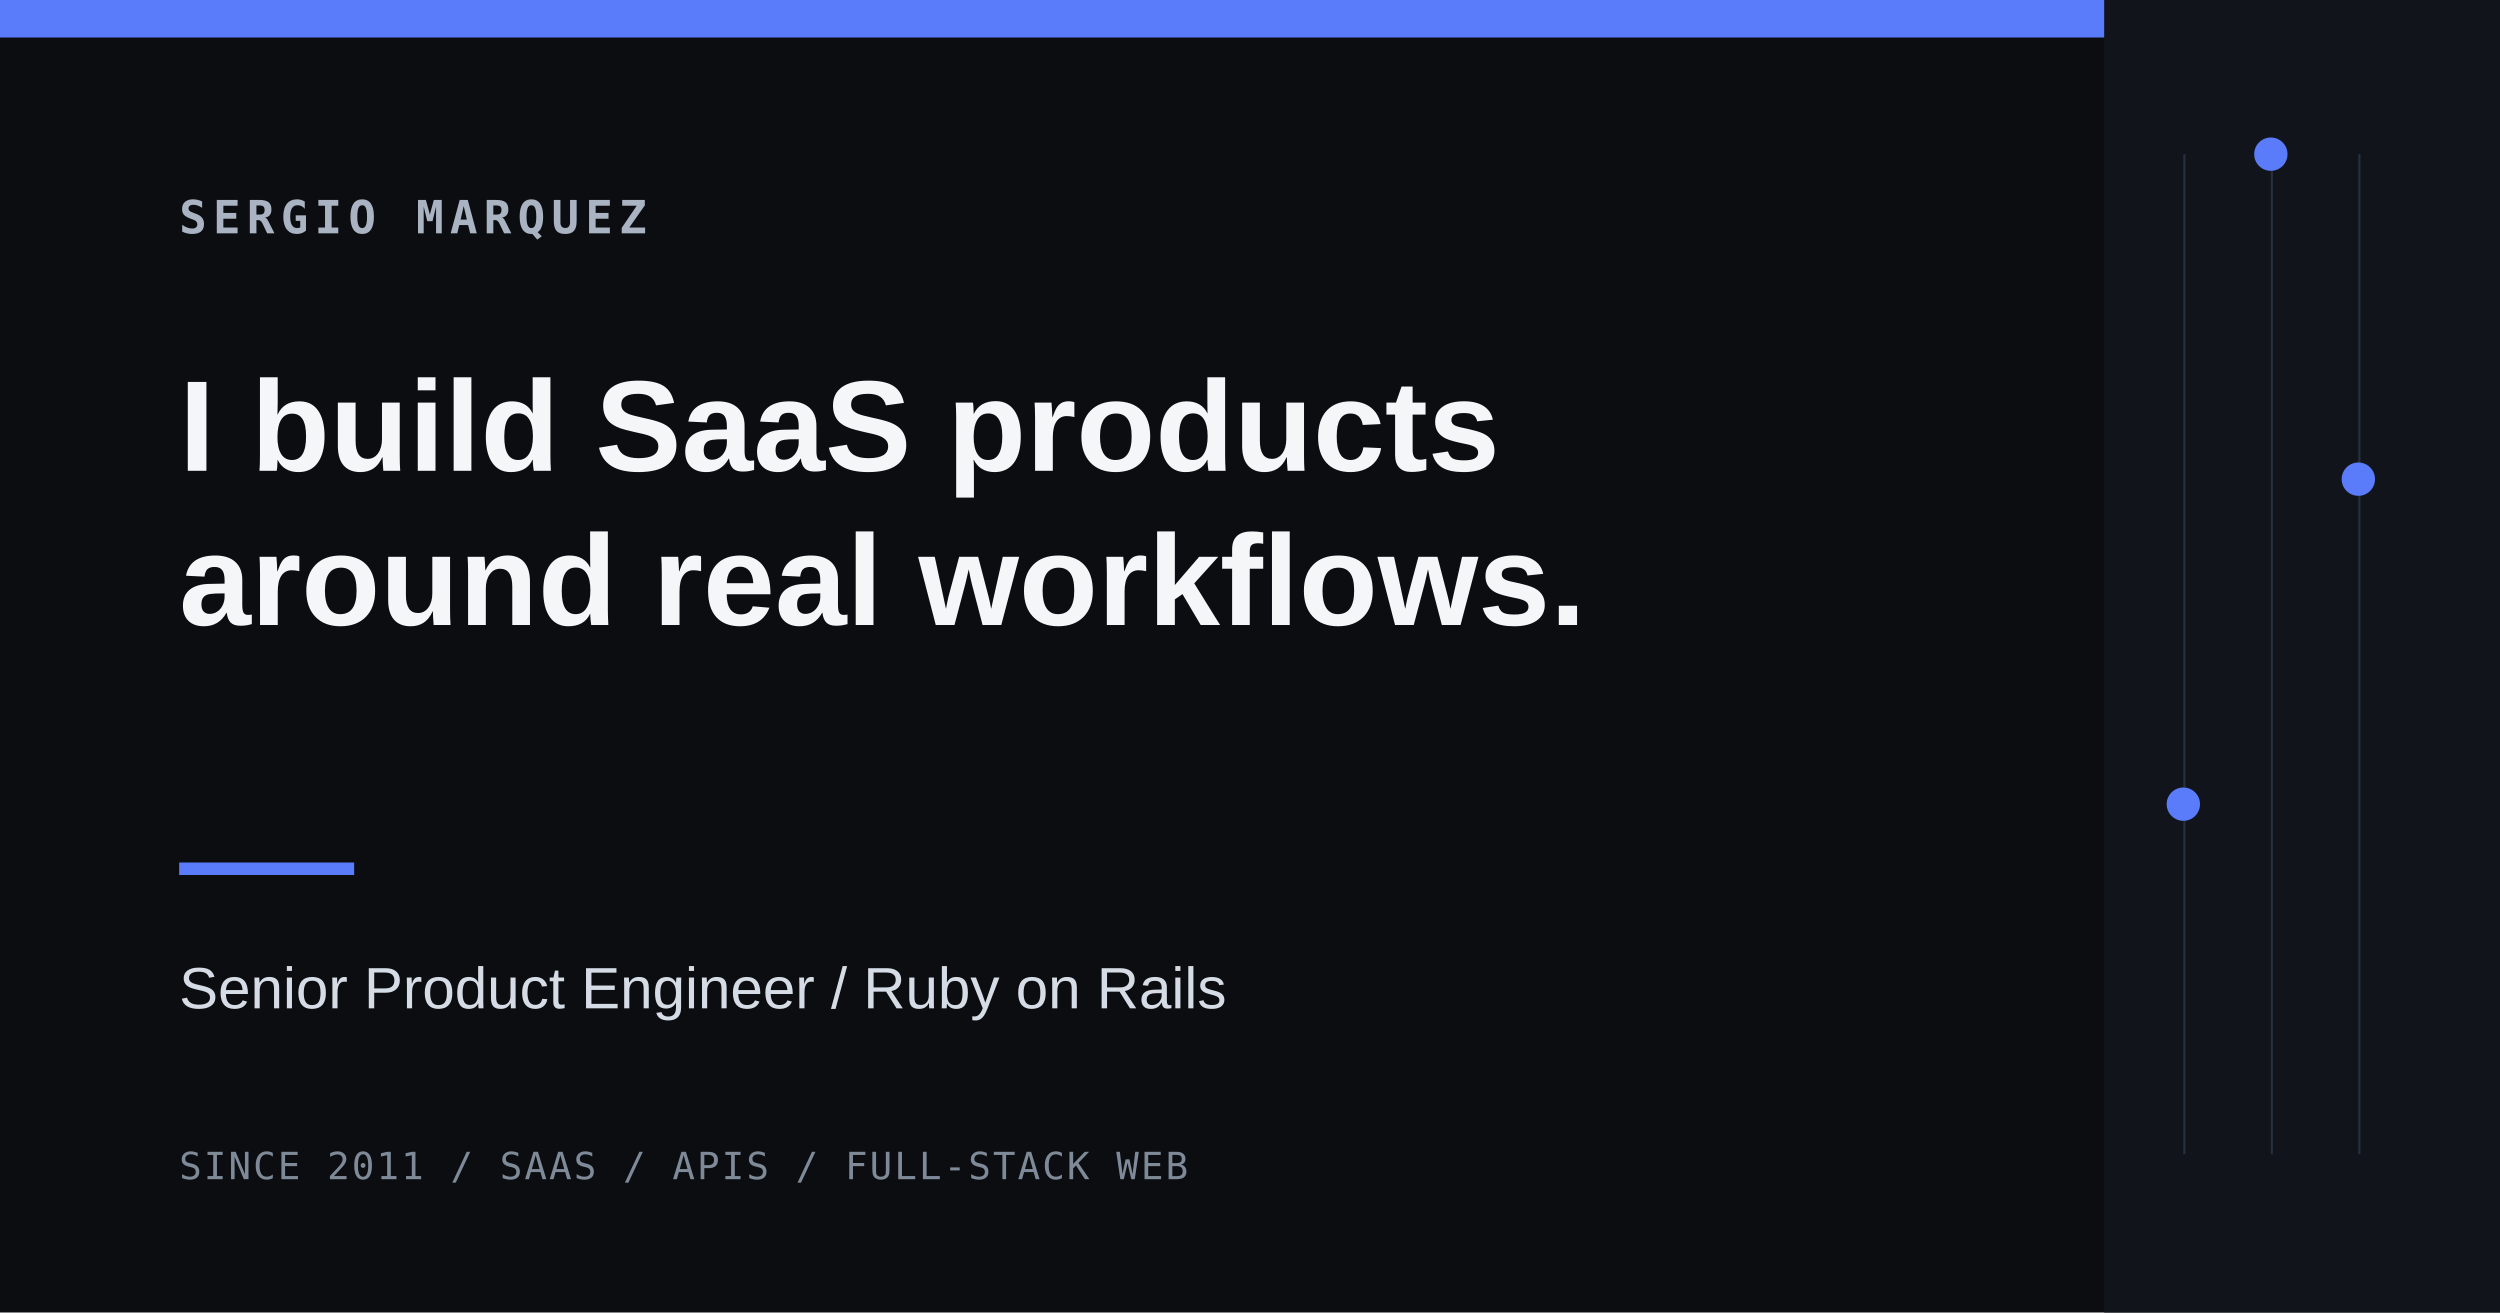
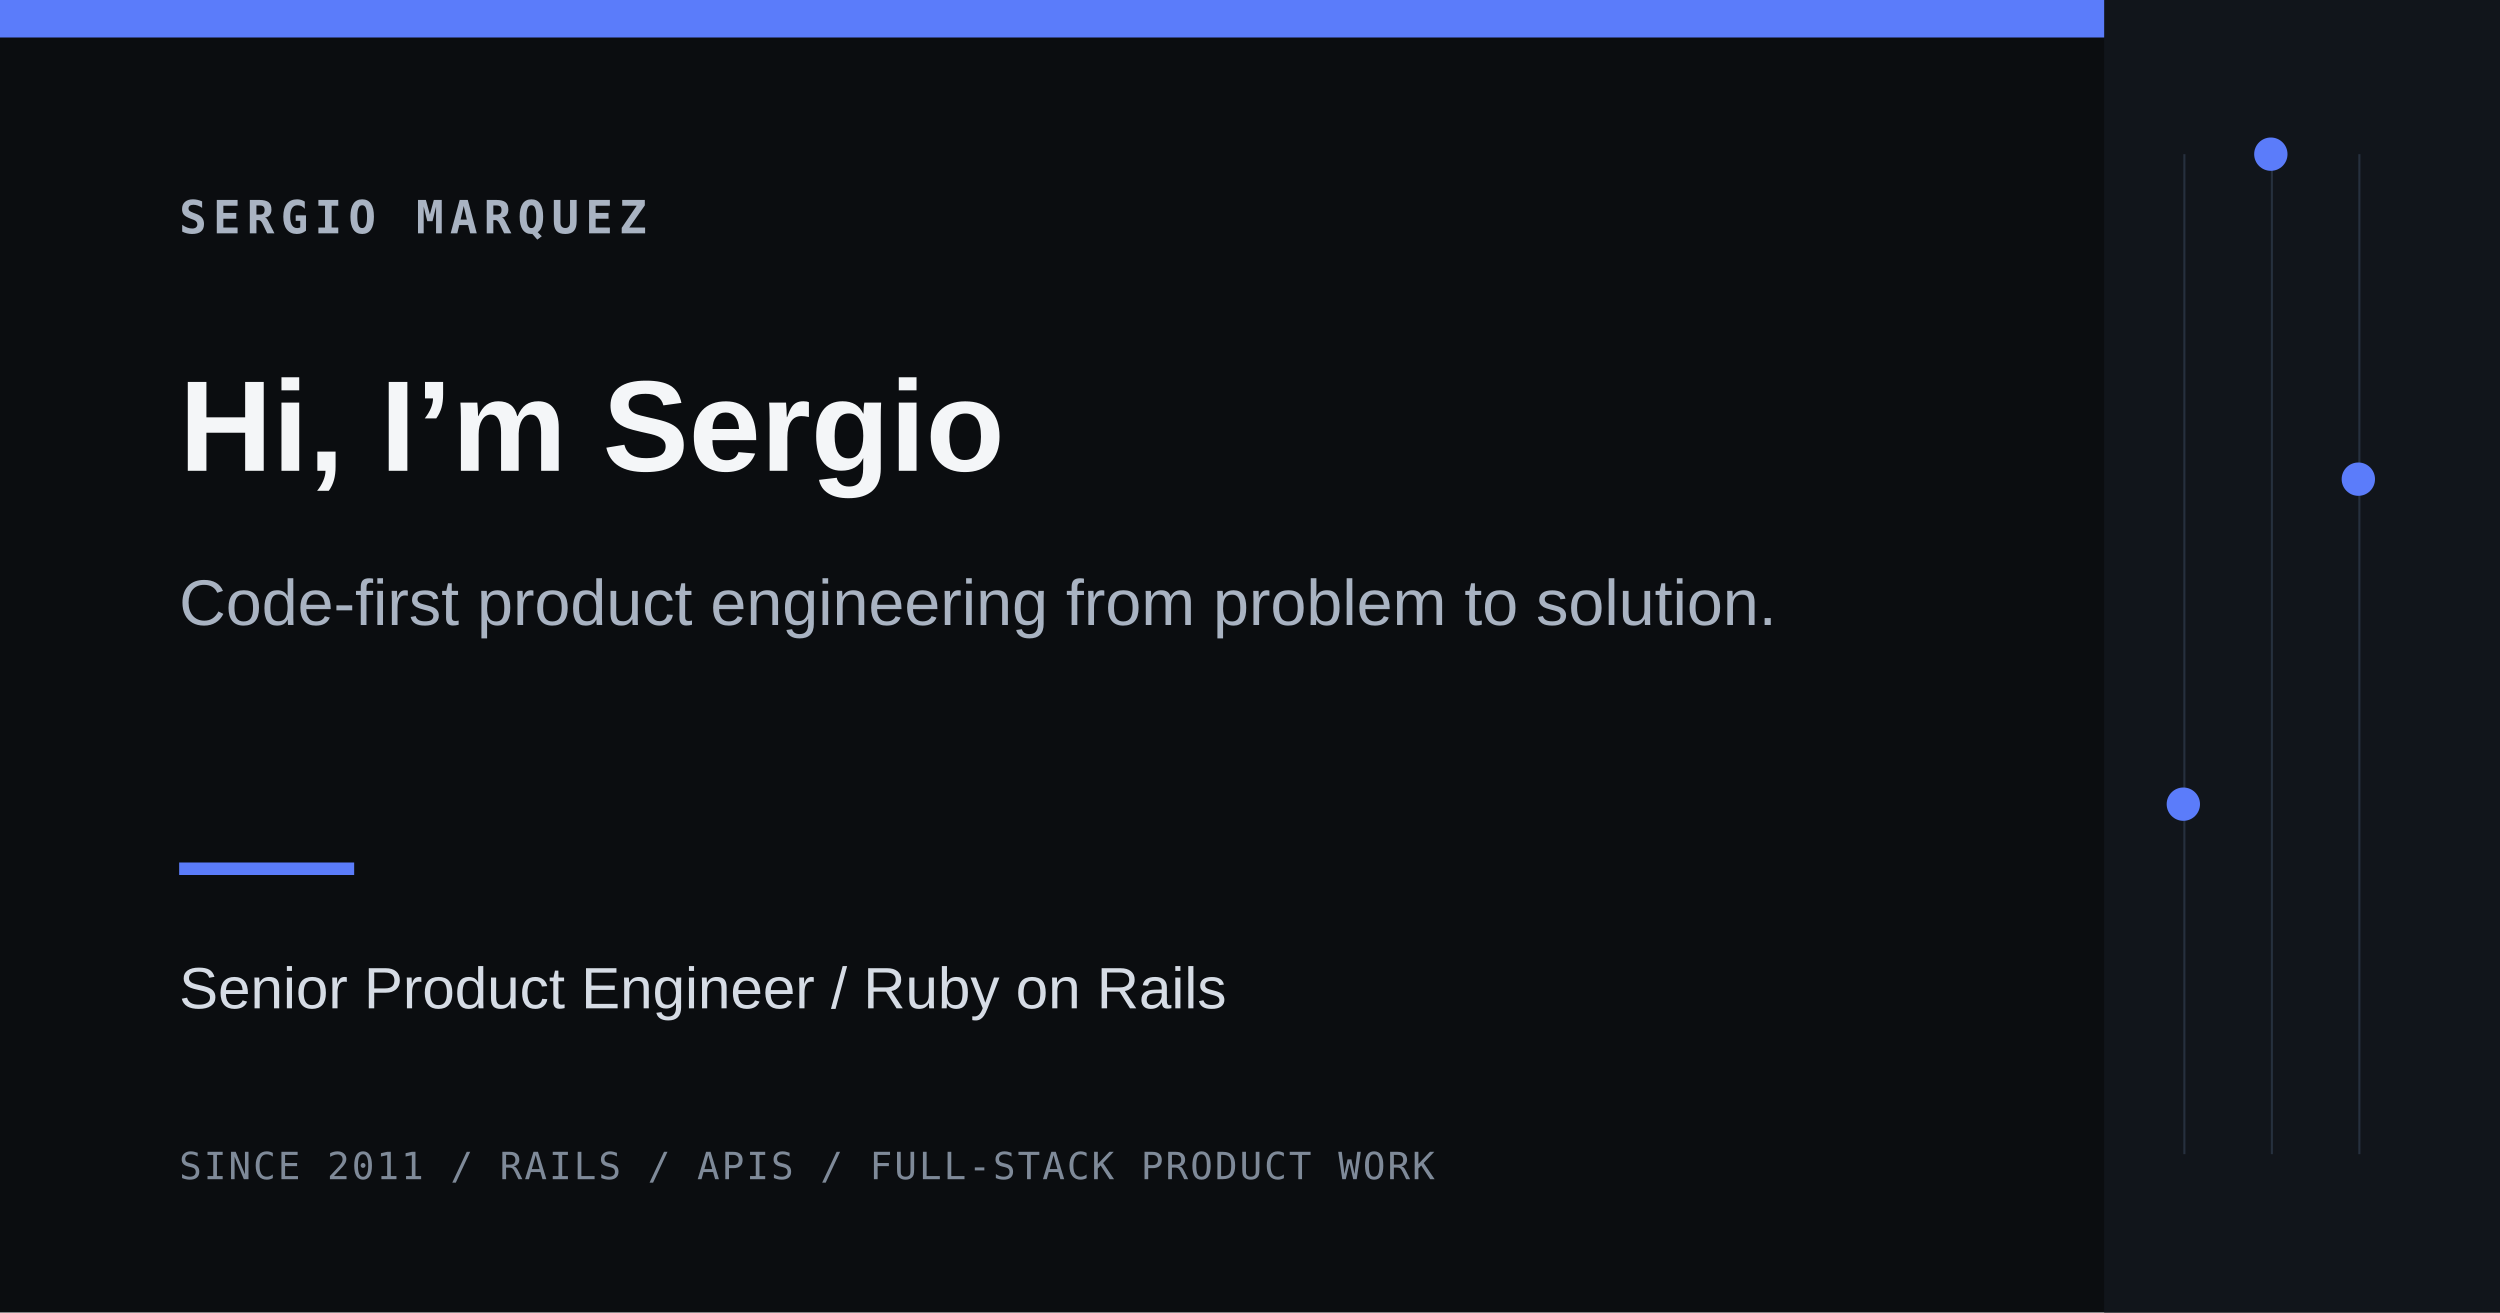
<svg xmlns="http://www.w3.org/2000/svg" width="1200" height="630" viewBox="0 0 1200 630" role="img" aria-labelledby="title description">
  <rect width="1200" height="630" fill="#0b0d10" />
  <path d="M0 0h1200v18H0z" fill="#5b7cfa" />
  <path d="M1010 0h190v630h-190z" fill="#11151b" />
  <path d="M1048 74h1v480h-1zM1090 74h1v480h-1zM1132 74h1v480h-1z" fill="#26303e" />
  <circle cx="1090" cy="74" r="8" fill="#5b7cfa" />
  <circle cx="1132" cy="230" r="8" fill="#5b7cfa" />
  <circle cx="1048" cy="386" r="8" fill="#5b7cfa" />
  <text x="86" y="112" fill="#a9b3c2" font-family="monospace" font-size="22" font-weight="700" letter-spacing="3">SERGIO MARQUEZ</text>
-   <text x="86" y="226" fill="#f4f6f8" font-family="Arial, Helvetica, sans-serif" font-size="62" font-weight="700">I build SaaS products</text>
-   <text x="86" y="300" fill="#f4f6f8" font-family="Arial, Helvetica, sans-serif" font-size="62" font-weight="700">around real workflows.</text>
+   <text x="86" y="226" fill="#f4f6f8" font-family="Arial, Helvetica, sans-serif" font-size="62" font-weight="700">Hi, I’m Sergio</text>
+   <text x="86" y="300" fill="#a9b3c2" font-family="Arial, Helvetica, sans-serif" font-size="31">Code-first product engineering from problem to solution.</text>
  <rect x="86" y="414" width="84" height="6" fill="#5b7cfa" />
  <text x="86" y="484" fill="#d6dce5" font-family="Arial, Helvetica, sans-serif" font-size="28">Senior Product Engineer / Ruby on Rails</text>
-   <text x="86" y="566" fill="#7f8a99" font-family="monospace" font-size="18" letter-spacing="1">SINCE 2011  /  SAAS  /  APIS  /  FULL-STACK WEB</text>
+   <text x="86" y="566" fill="#7f8a99" font-family="monospace" font-size="18" letter-spacing="1">SINCE 2011  /  RAILS  /  APIS  /  FULL-STACK PRODUCT WORK</text>
</svg>
